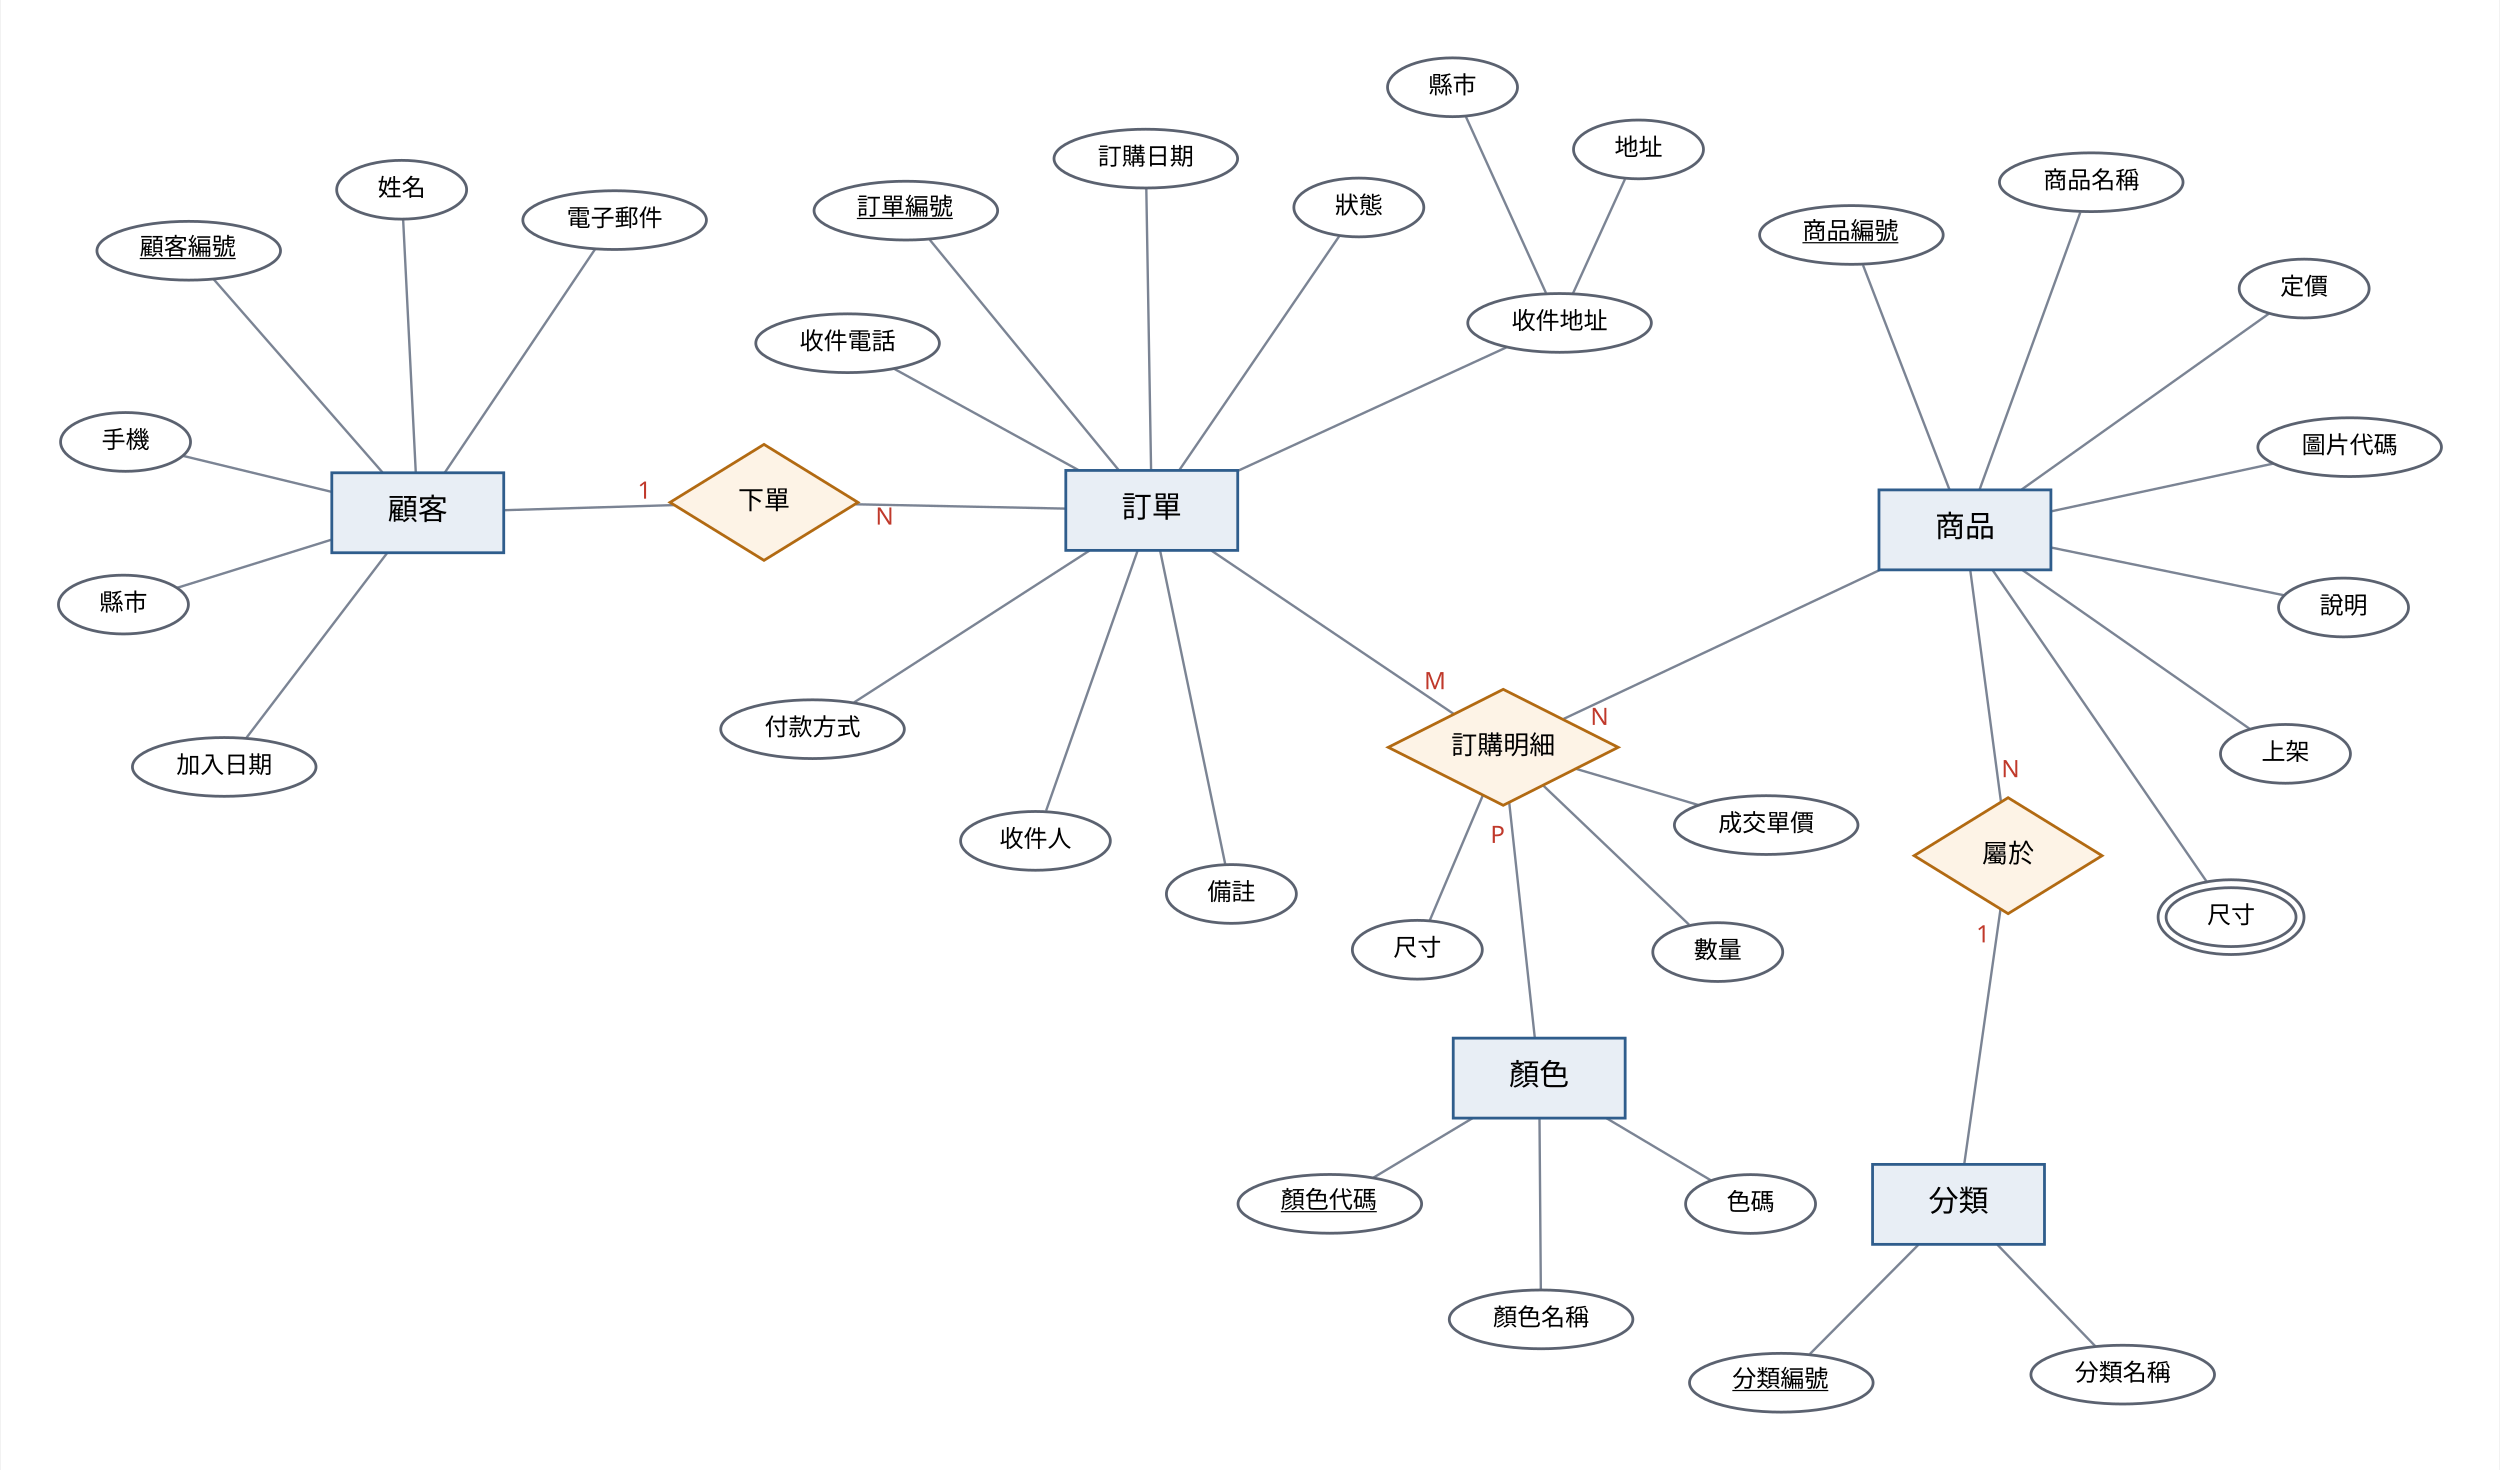
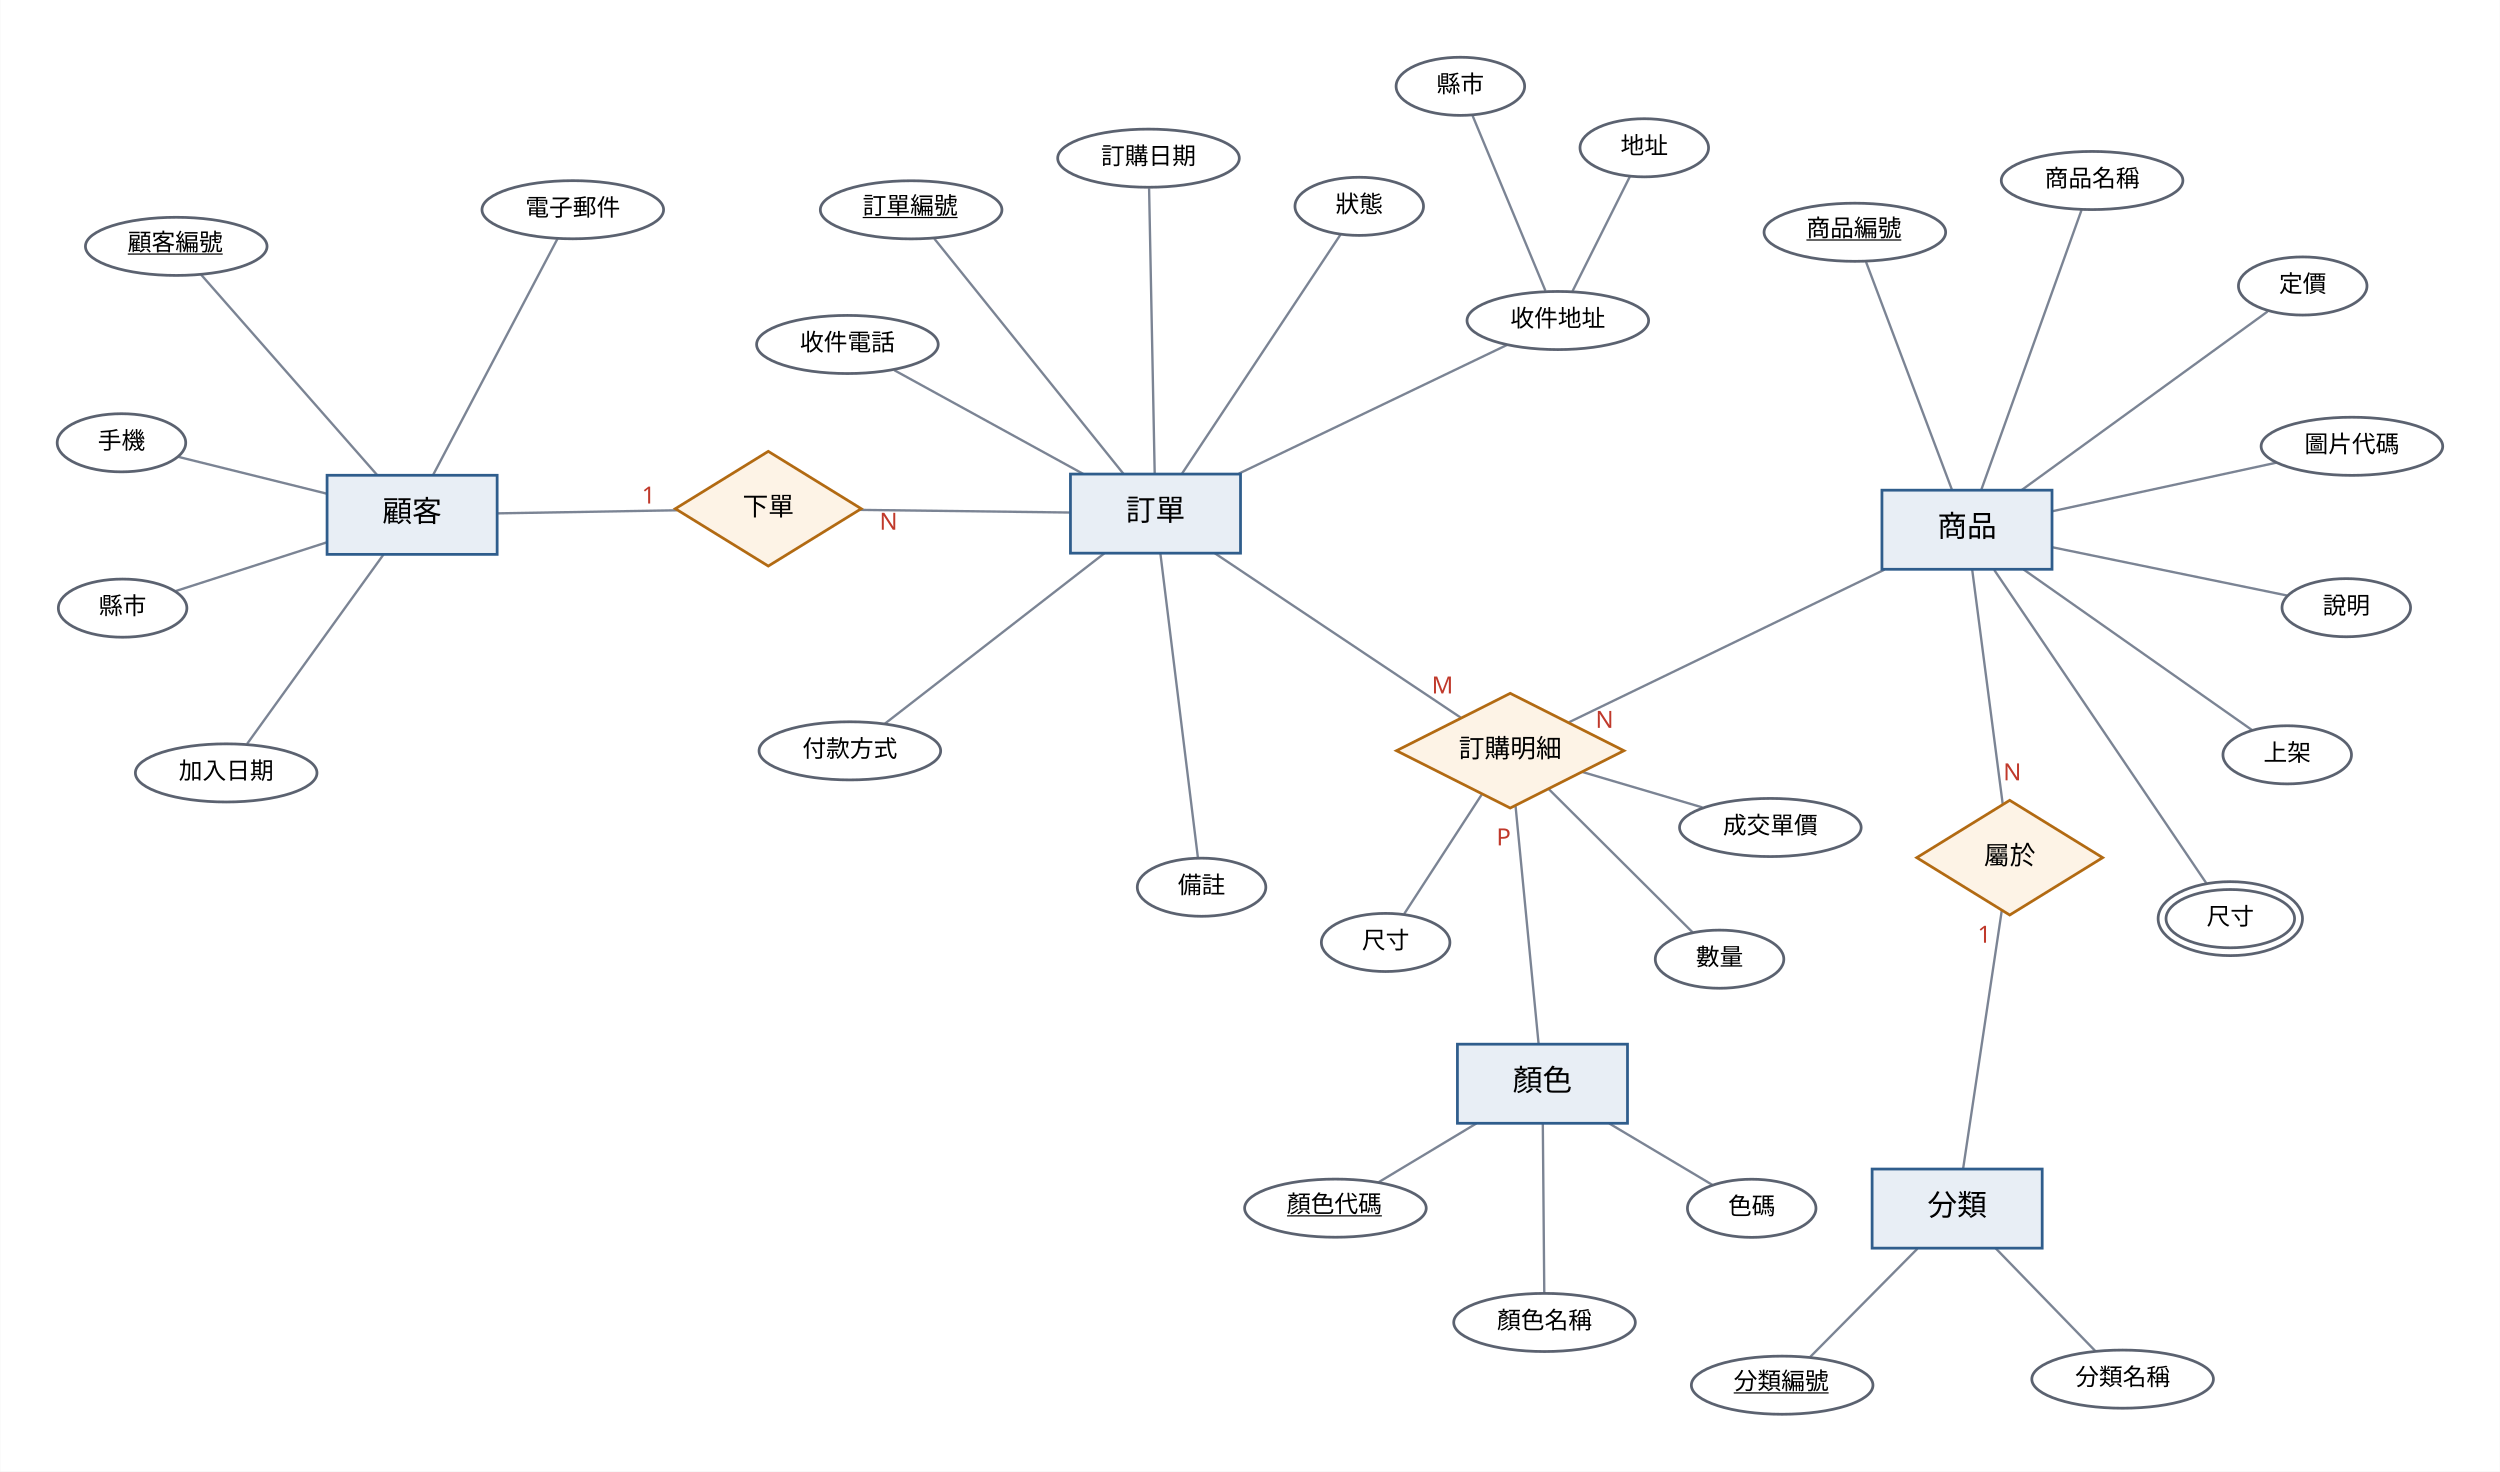
- <svg xmlns="http://www.w3.org/2000/svg" width="1250pt" height="735pt" viewBox="0.00 0.00 1249.64 735.31">
-   <g id="graph0" class="graph" transform="scale(1 1) rotate(0) translate(28.8 706.51)">
-     <polygon fill="white" stroke="transparent" points="-28.8,28.8 -28.8,-706.51 1220.84,-706.51 1220.84,28.8 -28.8,28.8" />
+ <svg xmlns="http://www.w3.org/2000/svg" width="1264pt" height="744pt" viewBox="0.00 0.00 1263.93 744.10">
+   <g id="graph0" class="graph" transform="scale(1 1) rotate(0) translate(28.8 715.3)">
+     <polygon fill="white" stroke="transparent" points="-28.8,28.8 -28.8,-715.3 1235.13,-715.3 1235.13,28.8 -28.8,28.8" />
    <g id="edge1" class="edge">
-       <path fill="none" stroke="#7b8494" stroke-width="1.2" d="M222.99,-451.31C248.83,-452.09 281.62,-453.07 307.8,-453.86" />
-       <text text-anchor="middle" x="293.1" y="-457.08" font-family="Microsoft JhengHei" font-size="12.00" fill="#c0392b">1</text>
+       <path fill="none" stroke="#7b8494" stroke-width="1.2" d="M222.61,-455.71C250.08,-456.18 285.64,-456.79 313.64,-457.27" />
+       <text text-anchor="middle" x="299.02" y="-460.68" font-family="Microsoft JhengHei" font-size="12.00" fill="#c0392b">1</text>
    </g>
    <g id="edge8" class="edge">
-       <path fill="none" stroke="#7b8494" stroke-width="1.2" d="M162.08,-470.21C138.73,-496.92 98.15,-543.35 77.7,-566.75" />
+       <path fill="none" stroke="#7b8494" stroke-width="1.2" d="M161.87,-475C137.51,-502.73 94.1,-552.14 72.75,-576.43" />
    </g>
    <g id="edge9" class="edge">
-       <path fill="none" stroke="#7b8494" stroke-width="1.2" d="M178.73,-470.15C177.09,-502.98 173.88,-567.28 172.42,-596.5" />
+       <path fill="none" stroke="#7b8494" stroke-width="1.2" d="M190.09,-475.14C206.69,-506.67 238.41,-566.88 253.01,-594.61" />
    </g>
    <g id="edge10" class="edge">
-       <path fill="none" stroke="#7b8494" stroke-width="1.2" d="M193.22,-470.07C213.34,-499.98 250.74,-555.59 268.44,-581.9" />
+       <path fill="none" stroke="#7b8494" stroke-width="1.2" d="M136.17,-465.7C111.95,-471.71 82.44,-479.02 61.11,-484.31" />
    </g>
    <g id="edge11" class="edge">
-       <path fill="none" stroke="#7b8494" stroke-width="1.2" d="M136.67,-460.46C112.75,-466.25 83.64,-473.31 62.46,-478.44" />
+       <path fill="none" stroke="#7b8494" stroke-width="1.2" d="M136.34,-441.07C111.54,-433.07 81.18,-423.28 59.81,-416.39" />
    </g>
    <g id="edge12" class="edge">
-       <path fill="none" stroke="#7b8494" stroke-width="1.2" d="M136.35,-436.49C111.42,-428.71 80.87,-419.19 59.39,-412.49" />
+       <path fill="none" stroke="#7b8494" stroke-width="1.2" d="M164.98,-434.86C145.93,-408.41 112.88,-362.53 96.01,-339.12" />
+     </g>
+     <g id="edge3" class="edge">
+       <path fill="none" stroke="#7b8494" stroke-width="1.2" d="M585.39,-435.52C620.3,-412.19 677.27,-374.11 709.83,-352.35" />
+       <text text-anchor="middle" x="700.49" y="-364.64" font-family="Microsoft JhengHei" font-size="12.00" fill="#c0392b">M</text>
    </g>
    <g id="edge13" class="edge">
-       <path fill="none" stroke="#7b8494" stroke-width="1.2" d="M164.39,-429.87C144.77,-404.1 111.27,-360.1 93.97,-337.39" />
-     </g>
-     <g id="edge3" class="edge">
-       <path fill="none" stroke="#7b8494" stroke-width="1.2" d="M576.7,-431.1C610.79,-408.11 665.98,-370.91 697.84,-349.44" />
-       <text text-anchor="middle" x="688.56" y="-361.76" font-family="Microsoft JhengHei" font-size="12.00" fill="#c0392b">M</text>
+       <path fill="none" stroke="#7b8494" stroke-width="1.2" d="M539.21,-475.66C513.96,-507.06 465.74,-567.01 443.53,-594.62" />
    </g>
    <g id="edge14" class="edge">
-       <path fill="none" stroke="#7b8494" stroke-width="1.2" d="M530.29,-471.42C505.11,-502.12 457.84,-559.74 435.78,-586.63" />
+       <path fill="none" stroke="#7b8494" stroke-width="1.2" d="M554.97,-475.85C554.26,-512.2 552.77,-587.72 552.14,-620.07" />
    </g>
    <g id="edge15" class="edge">
-       <path fill="none" stroke="#7b8494" stroke-width="1.2" d="M546.54,-471.39C545.93,-507.13 544.69,-580.77 544.15,-612.3" />
+       <path fill="none" stroke="#7b8494" stroke-width="1.2" d="M568.84,-475.89C590,-507.81 630.52,-568.92 648.91,-596.65" />
    </g>
    <g id="edge16" class="edge">
-       <path fill="none" stroke="#7b8494" stroke-width="1.2" d="M560.64,-471.32C581.88,-502.4 622.15,-561.31 640.68,-588.42" />
+       <path fill="none" stroke="#7b8494" stroke-width="1.2" d="M529.5,-435.5C498.05,-411.09 445.82,-370.54 418.58,-349.4" />
    </g>
    <g id="edge17" class="edge">
-       <path fill="none" stroke="#7b8494" stroke-width="1.2" d="M515.76,-431.13C481.51,-409.04 427.41,-374.15 397.97,-355.16" />
+       <path fill="none" stroke="#7b8494" stroke-width="1.2" d="M557.86,-435.36C562.56,-397.29 572.62,-315.74 576.79,-281.88" />
    </g>
    <g id="edge18" class="edge">
-       <path fill="none" stroke="#7b8494" stroke-width="1.2" d="M539.75,-430.93C527.92,-397.31 504.5,-330.76 494.01,-300.95" />
+       <path fill="none" stroke="#7b8494" stroke-width="1.2" d="M597.52,-475.81C638.38,-495.42 699.02,-524.52 733.12,-540.88" />
    </g>
    <g id="edge19" class="edge">
-       <path fill="none" stroke="#7b8494" stroke-width="1.2" d="M551.07,-431.03C559.1,-392.36 576.49,-308.57 583.6,-274.36" />
+       <path fill="none" stroke="#7b8494" stroke-width="1.2" d="M518.85,-475.63C489.35,-491.83 448.7,-514.14 423.3,-528.09" />
+     </g>
+     <g id="edge6" class="edge">
+       <path fill="none" stroke="#7b8494" stroke-width="1.2" d="M968.33,-427.43C972.2,-397.71 979.48,-341.83 983.81,-308.54" />
+       <text text-anchor="middle" x="988.64" y="-320.7" font-family="Microsoft JhengHei" font-size="12.00" fill="#c0392b">N</text>
+     </g>
+     <g id="edge22" class="edge">
+       <path fill="none" stroke="#7b8494" stroke-width="1.2" d="M958.08,-467.72C946.53,-498.35 924.9,-555.72 914.67,-582.87" />
+     </g>
+     <g id="edge23" class="edge">
+       <path fill="none" stroke="#7b8494" stroke-width="1.2" d="M972.98,-467.69C985.83,-503.56 1012.3,-577.46 1023.64,-609.1" />
+     </g>
+     <g id="edge24" class="edge">
+       <path fill="none" stroke="#7b8494" stroke-width="1.2" d="M993.38,-467.51C1028.52,-493.02 1088.15,-536.31 1117.74,-557.79" />
+     </g>
+     <g id="edge25" class="edge">
+       <path fill="none" stroke="#7b8494" stroke-width="1.2" d="M1008.92,-456.8C1042.75,-464.13 1089.36,-474.23 1121.91,-481.29" />
+     </g>
+     <g id="edge26" class="edge">
+       <path fill="none" stroke="#7b8494" stroke-width="1.2" d="M1008.77,-438.59C1044.99,-431.14 1095.85,-420.69 1127.73,-414.13" />
+     </g>
+     <g id="edge27" class="edge">
+       <path fill="none" stroke="#7b8494" stroke-width="1.2" d="M994.3,-427.35C1027.71,-403.86 1081.98,-365.71 1109.87,-346.11" />
+     </g>
+     <g id="edge28" class="edge">
+       <path fill="none" stroke="#7b8494" stroke-width="1.2" d="M979.47,-427.13C1005.58,-388.56 1061.96,-305.29 1086.75,-268.67" />
+     </g>
+     <g id="edge35" class="edge">
+       <path fill="none" stroke="#7b8494" stroke-width="1.2" d="M940.67,-83.89C924.15,-67.22 901.14,-44 886.48,-29.19" />
+     </g>
+     <g id="edge36" class="edge">
+       <path fill="none" stroke="#7b8494" stroke-width="1.2" d="M980.15,-84.15C995.6,-68.23 1016.84,-46.33 1030.6,-32.15" />
+     </g>
+     <g id="edge32" class="edge">
+       <path fill="none" stroke="#7b8494" stroke-width="1.2" d="M717.64,-147.21C701.48,-137.5 682.55,-126.12 668.25,-117.53" />
+     </g>
+     <g id="edge33" class="edge">
+       <path fill="none" stroke="#7b8494" stroke-width="1.2" d="M751.23,-147.08C751.44,-122.92 751.78,-83.05 751.97,-61.5" />
+     </g>
+     <g id="edge34" class="edge">
+       <path fill="none" stroke="#7b8494" stroke-width="1.2" d="M784.82,-147.19C802,-136.96 822.28,-124.88 836.94,-116.16" />
+     </g>
+     <g id="edge2" class="edge">
+       <path fill="none" stroke="#7b8494" stroke-width="1.2" d="M405.97,-457.47C438.2,-457.06 480.84,-456.52 512.31,-456.13" />
+       <text text-anchor="middle" x="420.39" y="-447.43" font-family="Microsoft JhengHei" font-size="12.00" fill="#c0392b">N</text>
+     </g>
+     <g id="edge4" class="edge">
+       <path fill="none" stroke="#7b8494" stroke-width="1.2" d="M764.46,-350.08C805.04,-369.71 877.97,-404.99 924,-427.25" />
+       <text text-anchor="middle" x="782.46" y="-347.24" font-family="Microsoft JhengHei" font-size="12.00" fill="#c0392b">N</text>
+     </g>
+     <g id="edge5" class="edge">
+       <path fill="none" stroke="#7b8494" stroke-width="1.2" d="M737.43,-307.89C740.71,-274.07 746.16,-217.79 749.07,-187.71" />
+       <text text-anchor="middle" x="731.43" y="-287.82" font-family="Microsoft JhengHei" font-size="12.00" fill="#c0392b">P</text>
+     </g>
+     <g id="edge29" class="edge">
+       <path fill="none" stroke="#7b8494" stroke-width="1.2" d="M754.16,-316.37C775.29,-295.32 808.52,-262.22 827.02,-243.8" />
+     </g>
+     <g id="edge30" class="edge">
+       <path fill="none" stroke="#7b8494" stroke-width="1.2" d="M771.03,-324.99C790.05,-319.37 813.2,-312.54 831.92,-307.01" />
+     </g>
+     <g id="edge31" class="edge">
+       <path fill="none" stroke="#7b8494" stroke-width="1.2" d="M720.45,-313.7C708.4,-295.15 691.5,-269.13 681.11,-253.13" />
+     </g>
+     <g id="edge7" class="edge">
+       <path fill="none" stroke="#7b8494" stroke-width="1.2" d="M983.34,-255.04C977.98,-219.27 968.57,-156.4 963.76,-124.28" />
+       <text text-anchor="middle" x="974.51" y="-238.6" font-family="Microsoft JhengHei" font-size="12.00" fill="#c0392b">1</text>
    </g>
    <g id="edge20" class="edge">
-       <path fill="none" stroke="#7b8494" stroke-width="1.2" d="M590.14,-471.09C630.73,-489.75 690.13,-517.06 724.2,-532.72" />
+       <path fill="none" stroke="#7b8494" stroke-width="1.2" d="M752.58,-568.22C743.1,-591 725.18,-634.06 715.73,-656.77" />
    </g>
    <g id="edge21" class="edge">
-       <path fill="none" stroke="#7b8494" stroke-width="1.2" d="M510.44,-471.23C481.78,-486.98 442.7,-508.46 418.1,-521.98" />
-     </g>
-     <g id="edge6" class="edge">
-       <path fill="none" stroke="#7b8494" stroke-width="1.2" d="M956.33,-421.15C960.2,-391.97 967.33,-338.12 971.64,-305.58" />
-       <text text-anchor="middle" x="976.44" y="-317.74" font-family="Microsoft JhengHei" font-size="12.00" fill="#c0392b">N</text>
-     </g>
-     <g id="edge24" class="edge">
-       <path fill="none" stroke="#7b8494" stroke-width="1.2" d="M945.87,-461.66C934.32,-491.65 912.91,-547.25 902.64,-573.93" />
-     </g>
-     <g id="edge25" class="edge">
-       <path fill="none" stroke="#7b8494" stroke-width="1.2" d="M961.02,-461.75C973.84,-497.05 999.98,-568.98 1011.34,-600.26" />
-     </g>
-     <g id="edge26" class="edge">
-       <path fill="none" stroke="#7b8494" stroke-width="1.2" d="M982.04,-461.67C1017.33,-486.77 1076.45,-528.83 1105.75,-549.68" />
-     </g>
-     <g id="edge27" class="edge">
-       <path fill="none" stroke="#7b8494" stroke-width="1.2" d="M996.83,-450.75C1030.08,-457.89 1075.6,-467.68 1107.61,-474.57" />
-     </g>
-     <g id="edge28" class="edge">
-       <path fill="none" stroke="#7b8494" stroke-width="1.2" d="M997.09,-432.55C1032.69,-425.26 1082.11,-415.13 1113.32,-408.73" />
-     </g>
-     <g id="edge29" class="edge">
-       <path fill="none" stroke="#7b8494" stroke-width="1.2" d="M982.31,-421.43C1015.27,-398.39 1068.39,-361.28 1096,-341.98" />
-     </g>
-     <g id="edge30" class="edge">
-       <path fill="none" stroke="#7b8494" stroke-width="1.2" d="M967.39,-421.46C993.43,-383.57 1049.57,-301.87 1074.45,-265.66" />
-     </g>
-     <g id="edge37" class="edge">
-       <path fill="none" stroke="#7b8494" stroke-width="1.2" d="M930.32,-83.83C913.77,-67.17 890.72,-43.97 876.03,-29.18" />
-     </g>
-     <g id="edge38" class="edge">
-       <path fill="none" stroke="#7b8494" stroke-width="1.2" d="M969.89,-83.89C984.98,-68.24 1005.5,-46.96 1018.88,-33.08" />
-     </g>
-     <g id="edge34" class="edge">
-       <path fill="none" stroke="#7b8494" stroke-width="1.2" d="M707.25,-147.15C691.09,-137.44 672.14,-126.06 657.84,-117.48" />
-     </g>
-     <g id="edge35" class="edge">
-       <path fill="none" stroke="#7b8494" stroke-width="1.2" d="M740.83,-147.02C741.02,-122.86 741.33,-83 741.5,-61.46" />
-     </g>
-     <g id="edge36" class="edge">
-       <path fill="none" stroke="#7b8494" stroke-width="1.2" d="M774.42,-147.12C791.58,-136.9 811.86,-124.83 826.51,-116.11" />
-     </g>
-     <g id="edge2" class="edge">
-       <path fill="none" stroke="#7b8494" stroke-width="1.2" d="M398.88,-454.26C430.59,-453.6 472.46,-452.74 503.57,-452.1" />
-       <text text-anchor="middle" x="413.24" y="-444.1" font-family="Microsoft JhengHei" font-size="12.00" fill="#c0392b">N</text>
-     </g>
-     <g id="edge4" class="edge">
-       <path fill="none" stroke="#7b8494" stroke-width="1.2" d="M752.88,-346.91C793.23,-365.91 864.97,-399.7 910.87,-421.31" />
-       <text text-anchor="middle" x="770.88" y="-343.88" font-family="Microsoft JhengHei" font-size="12.00" fill="#c0392b">N</text>
-     </g>
-     <g id="edge5" class="edge">
-       <path fill="none" stroke="#7b8494" stroke-width="1.2" d="M725.69,-304.99C729.3,-271.87 735.24,-217.21 738.45,-187.68" />
-       <text text-anchor="middle" x="719.9" y="-284.85" font-family="Microsoft JhengHei" font-size="12.00" fill="#c0392b">P</text>
-     </g>
-     <g id="edge31" class="edge">
-       <path fill="none" stroke="#7b8494" stroke-width="1.2" d="M742.62,-313.66C763.83,-293.42 796.88,-261.88 815.67,-243.95" />
-     </g>
-     <g id="edge32" class="edge">
-       <path fill="none" stroke="#7b8494" stroke-width="1.2" d="M758.97,-321.96C778.14,-316.29 801.51,-309.38 820.3,-303.83" />
-     </g>
-     <g id="edge33" class="edge">
-       <path fill="none" stroke="#7b8494" stroke-width="1.2" d="M712.5,-308.69C704.26,-289.28 692.93,-262.56 685.97,-246.17" />
-     </g>
-     <g id="edge7" class="edge">
-       <path fill="none" stroke="#7b8494" stroke-width="1.2" d="M971.41,-251.62C966.41,-216.45 957.76,-155.62 953.29,-124.18" />
-       <text text-anchor="middle" x="962.67" y="-235.11" font-family="Microsoft JhengHei" font-size="12.00" fill="#c0392b">1</text>
-     </g>
-     <g id="edge22" class="edge">
-       <path fill="none" stroke="#7b8494" stroke-width="1.2" d="M744.09,-559.91C733.79,-582.59 714.32,-625.45 704.05,-648.05" />
-     </g>
-     <g id="edge23" class="edge">
-       <path fill="none" stroke="#7b8494" stroke-width="1.2" d="M757.57,-559.71C764.83,-575.67 776.35,-600.99 783.62,-616.98" />
+       <path fill="none" stroke="#7b8494" stroke-width="1.2" d="M766.24,-568.03C774.33,-584.19 787.19,-609.89 795.23,-625.97" />
    </g>
    <g id="node1" class="node">
-       <polygon fill="#e8eef5" stroke="#2f5d8c" stroke-width="1.4" points="222.73,-470.02 136.73,-470.02 136.73,-430.02 222.73,-430.02 222.73,-470.02" />
-       <text text-anchor="middle" x="179.73" y="-446.52" font-family="Microsoft JhengHei" font-size="15.00">顧客</text>
+       <polygon fill="#e8eef5" stroke="#2f5d8c" stroke-width="1.4" points="222.47,-474.97 136.47,-474.97 136.47,-434.97 222.47,-434.97 222.47,-474.97" />
+       <text text-anchor="middle" x="179.47" y="-451.47" font-family="Microsoft JhengHei" font-size="15.00">顧客</text>
    </g>
    <g id="node2" class="node">
-       <polygon fill="#e8eef5" stroke="#2f5d8c" stroke-width="1.4" points="589.88,-471.2 503.88,-471.2 503.88,-431.2 589.88,-431.2 589.88,-471.2" />
-       <text text-anchor="middle" x="546.88" y="-447.7" font-family="Microsoft JhengHei" font-size="15.00">訂單</text>
+       <polygon fill="#e8eef5" stroke="#2f5d8c" stroke-width="1.4" points="598.37,-475.58 512.37,-475.58 512.37,-435.58 598.37,-435.58 598.37,-475.58" />
+       <text text-anchor="middle" x="555.37" y="-452.08" font-family="Microsoft JhengHei" font-size="15.00">訂單</text>
    </g>
    <g id="node3" class="node">
-       <polygon fill="#e8eef5" stroke="#2f5d8c" stroke-width="1.4" points="996.64,-461.46 910.64,-461.46 910.64,-421.46 996.64,-421.46 996.64,-461.46" />
-       <text text-anchor="middle" x="953.64" y="-437.96" font-family="Microsoft JhengHei" font-size="15.00">商品</text>
+       <polygon fill="#e8eef5" stroke="#2f5d8c" stroke-width="1.4" points="1008.72,-467.43 922.72,-467.43 922.72,-427.43 1008.72,-427.43 1008.72,-467.43" />
+       <text text-anchor="middle" x="965.72" y="-443.93" font-family="Microsoft JhengHei" font-size="15.00">商品</text>
    </g>
    <g id="node4" class="node">
-       <polygon fill="#e8eef5" stroke="#2f5d8c" stroke-width="1.4" points="993.43,-124.07 907.43,-124.07 907.43,-84.07 993.43,-84.07 993.43,-124.07" />
-       <text text-anchor="middle" x="950.43" y="-100.57" font-family="Microsoft JhengHei" font-size="15.00">分類</text>
+       <polygon fill="#e8eef5" stroke="#2f5d8c" stroke-width="1.4" points="1003.75,-124.15 917.75,-124.15 917.75,-84.15 1003.75,-84.15 1003.75,-124.15" />
+       <text text-anchor="middle" x="960.75" y="-100.65" font-family="Microsoft JhengHei" font-size="15.00">分類</text>
    </g>
    <g id="node5" class="node">
-       <polygon fill="#e8eef5" stroke="#2f5d8c" stroke-width="1.4" points="783.68,-187.22 697.68,-187.22 697.68,-147.22 783.68,-147.22 783.68,-187.22" />
-       <text text-anchor="middle" x="740.68" y="-163.72" font-family="Microsoft JhengHei" font-size="15.00">顏色</text>
+       <polygon fill="#e8eef5" stroke="#2f5d8c" stroke-width="1.4" points="794.05,-187.29 708.05,-187.29 708.05,-147.29 794.05,-147.29 794.05,-187.29" />
+       <text text-anchor="middle" x="751.05" y="-163.79" font-family="Microsoft JhengHei" font-size="15.00">顏色</text>
    </g>
    <g id="node6" class="node">
-       <polygon fill="#fdf3e6" stroke="#b26a12" stroke-width="1.4" points="352.91,-484.21 305.91,-455.21 352.91,-426.21 399.91,-455.21 352.91,-484.21" />
-       <text text-anchor="middle" x="352.91" y="-451.81" font-family="Microsoft JhengHei" font-size="13.00">下單</text>
+       <polygon fill="#fdf3e6" stroke="#b26a12" stroke-width="1.4" points="359.57,-487.06 312.57,-458.06 359.57,-429.06 406.57,-458.06 359.57,-487.06" />
+       <text text-anchor="middle" x="359.57" y="-454.66" font-family="Microsoft JhengHei" font-size="13.00">下單</text>
    </g>
    <g id="node7" class="node">
-       <polygon fill="#fdf3e6" stroke="#b26a12" stroke-width="1.4" points="722.68,-361.69 665.18,-332.69 722.68,-303.69 780.18,-332.69 722.68,-361.69" />
-       <text text-anchor="middle" x="722.68" y="-329.29" font-family="Microsoft JhengHei" font-size="13.00">訂購明細</text>
+       <polygon fill="#fdf3e6" stroke="#b26a12" stroke-width="1.4" points="734.74,-364.7 677.24,-335.7 734.74,-306.7 792.24,-335.7 734.74,-364.7" />
+       <text text-anchor="middle" x="734.74" y="-332.3" font-family="Microsoft JhengHei" font-size="13.00">訂購明細</text>
    </g>
    <g id="node8" class="node">
-       <polygon fill="#fdf3e6" stroke="#b26a12" stroke-width="1.4" points="975.23,-307.49 928.23,-278.49 975.23,-249.49 1022.23,-278.49 975.23,-307.49" />
-       <text text-anchor="middle" x="975.23" y="-275.09" font-family="Microsoft JhengHei" font-size="13.00">屬於</text>
+       <polygon fill="#fdf3e6" stroke="#b26a12" stroke-width="1.4" points="987.32,-310.61 940.32,-281.61 987.32,-252.61 1034.32,-281.61 987.32,-310.61" />
+       <text text-anchor="middle" x="987.32" y="-278.21" font-family="Microsoft JhengHei" font-size="13.00">屬於</text>
    </g>
    <g id="node9" class="node">
-       <ellipse fill="none" stroke="#5b6270" stroke-width="1.4" cx="65.16" cy="-581.09" rx="45.92" ry="14.7" />
-       <text text-anchor="start" x="40.66" y="-578.99" font-family="Microsoft JhengHei" text-decoration="underline" font-size="12.00">顧客編號</text>
+       <ellipse fill="none" stroke="#5b6270" stroke-width="1.4" cx="60.2" cy="-590.72" rx="45.92" ry="14.7" />
+       <text text-anchor="start" x="35.7" y="-588.62" font-family="Microsoft JhengHei" text-decoration="underline" font-size="12.00">顧客編號</text>
    </g>
    <g id="node10" class="node">
-       <ellipse fill="none" stroke="#5b6270" stroke-width="1.4" cx="171.67" cy="-611.6" rx="32.5" ry="14.7" />
-       <text text-anchor="middle" x="171.67" y="-608.5" font-family="Microsoft JhengHei" font-size="12.00">姓名</text>
+       <ellipse fill="none" stroke="#5b6270" stroke-width="1.4" cx="260.72" cy="-609.25" rx="45.92" ry="14.7" />
+       <text text-anchor="middle" x="260.72" y="-606.15" font-family="Microsoft JhengHei" font-size="12.00">電子郵件</text>
    </g>
    <g id="node11" class="node">
-       <ellipse fill="none" stroke="#5b6270" stroke-width="1.4" cx="278.2" cy="-596.41" rx="45.92" ry="14.7" />
-       <text text-anchor="middle" x="278.2" y="-593.31" font-family="Microsoft JhengHei" font-size="12.00">電子郵件</text>
+       <ellipse fill="none" stroke="#5b6270" stroke-width="1.4" cx="32.5" cy="-491.4" rx="32.5" ry="14.7" />
+       <text text-anchor="middle" x="32.5" y="-488.3" font-family="Microsoft JhengHei" font-size="12.00">手機</text>
    </g>
    <g id="node12" class="node">
-       <ellipse fill="none" stroke="#5b6270" stroke-width="1.4" cx="33.56" cy="-485.45" rx="32.5" ry="14.7" />
-       <text text-anchor="middle" x="33.56" y="-482.35" font-family="Microsoft JhengHei" font-size="12.00">手機</text>
+       <ellipse fill="none" stroke="#5b6270" stroke-width="1.4" cx="33.08" cy="-407.78" rx="32.5" ry="14.7" />
+       <text text-anchor="middle" x="33.08" y="-404.68" font-family="Microsoft JhengHei" font-size="12.00">縣市</text>
    </g>
    <g id="node13" class="node">
-       <ellipse fill="none" stroke="#5b6270" stroke-width="1.4" cx="32.5" cy="-404.1" rx="32.5" ry="14.7" />
-       <text text-anchor="middle" x="32.5" y="-401" font-family="Microsoft JhengHei" font-size="12.00">縣市</text>
+       <ellipse fill="none" stroke="#5b6270" stroke-width="1.4" cx="85.45" cy="-324.46" rx="45.92" ry="14.7" />
+       <text text-anchor="middle" x="85.45" y="-321.36" font-family="Microsoft JhengHei" font-size="12.00">加入日期</text>
    </g>
    <g id="node14" class="node">
-       <ellipse fill="none" stroke="#5b6270" stroke-width="1.4" cx="82.92" cy="-322.88" rx="45.92" ry="14.7" />
-       <text text-anchor="middle" x="82.92" y="-319.78" font-family="Microsoft JhengHei" font-size="12.00">加入日期</text>
+       <ellipse fill="none" stroke="#5b6270" stroke-width="1.4" cx="431.81" cy="-609.2" rx="45.92" ry="14.7" />
+       <text text-anchor="start" x="407.31" y="-607.1" font-family="Microsoft JhengHei" text-decoration="underline" font-size="12.00">訂單編號</text>
    </g>
    <g id="node15" class="node">
-       <ellipse fill="none" stroke="#5b6270" stroke-width="1.4" cx="423.87" cy="-601.15" rx="45.92" ry="14.7" />
-       <text text-anchor="start" x="399.37" y="-599.05" font-family="Microsoft JhengHei" text-decoration="underline" font-size="12.00">訂單編號</text>
+       <ellipse fill="none" stroke="#5b6270" stroke-width="1.4" cx="551.84" cy="-635.31" rx="45.92" ry="14.7" />
+       <text text-anchor="middle" x="551.84" y="-632.21" font-family="Microsoft JhengHei" font-size="12.00">訂購日期</text>
    </g>
    <g id="node16" class="node">
-       <ellipse fill="none" stroke="#5b6270" stroke-width="1.4" cx="543.9" cy="-627.17" rx="45.92" ry="14.7" />
-       <text text-anchor="middle" x="543.9" y="-624.07" font-family="Microsoft JhengHei" font-size="12.00">訂購日期</text>
+       <ellipse fill="none" stroke="#5b6270" stroke-width="1.4" cx="658.4" cy="-610.96" rx="32.5" ry="14.7" />
+       <text text-anchor="middle" x="658.4" y="-607.86" font-family="Microsoft JhengHei" font-size="12.00">狀態</text>
    </g>
    <g id="node17" class="node">
-       <ellipse fill="none" stroke="#5b6270" stroke-width="1.4" cx="650.46" cy="-602.73" rx="32.5" ry="14.7" />
-       <text text-anchor="middle" x="650.46" y="-599.63" font-family="Microsoft JhengHei" font-size="12.00">狀態</text>
+       <ellipse fill="none" stroke="#5b6270" stroke-width="1.4" cx="400.83" cy="-335.62" rx="45.92" ry="14.7" />
+       <text text-anchor="middle" x="400.83" y="-332.52" font-family="Microsoft JhengHei" font-size="12.00">付款方式</text>
    </g>
    <g id="node18" class="node">
-       <ellipse fill="none" stroke="#5b6270" stroke-width="1.4" cx="377.2" cy="-341.76" rx="45.92" ry="14.7" />
-       <text text-anchor="middle" x="377.2" y="-338.66" font-family="Microsoft JhengHei" font-size="12.00">付款方式</text>
+       <ellipse fill="none" stroke="#5b6270" stroke-width="1.4" cx="578.67" cy="-266.66" rx="32.5" ry="14.7" />
+       <text text-anchor="middle" x="578.67" y="-263.56" font-family="Microsoft JhengHei" font-size="12.00">備註</text>
    </g>
    <g id="node19" class="node">
-       <ellipse fill="none" stroke="#5b6270" stroke-width="1.4" cx="488.71" cy="-285.9" rx="37.45" ry="14.7" />
-       <text text-anchor="middle" x="488.71" y="-282.8" font-family="Microsoft JhengHei" font-size="12.00">收件人</text>
+       <ellipse fill="none" stroke="#5b6270" stroke-width="1.4" cx="758.82" cy="-553.22" rx="45.92" ry="14.7" />
+       <text text-anchor="middle" x="758.82" y="-550.12" font-family="Microsoft JhengHei" font-size="12.00">收件地址</text>
    </g>
    <g id="node20" class="node">
-       <ellipse fill="none" stroke="#5b6270" stroke-width="1.4" cx="586.71" cy="-259.34" rx="32.5" ry="14.7" />
-       <text text-anchor="middle" x="586.71" y="-256.24" font-family="Microsoft JhengHei" font-size="12.00">備註</text>
+       <ellipse fill="none" stroke="#5b6270" stroke-width="1.4" cx="709.54" cy="-671.65" rx="32.5" ry="14.7" />
+       <text text-anchor="middle" x="709.54" y="-668.55" font-family="Microsoft JhengHei" font-size="12.00">縣市</text>
    </g>
    <g id="node21" class="node">
-       <ellipse fill="none" stroke="#5b6270" stroke-width="1.4" cx="750.87" cy="-544.98" rx="45.92" ry="14.7" />
-       <text text-anchor="middle" x="750.87" y="-541.88" font-family="Microsoft JhengHei" font-size="12.00">收件地址</text>
+       <ellipse fill="none" stroke="#5b6270" stroke-width="1.4" cx="802.54" cy="-640.57" rx="32.5" ry="14.7" />
+       <text text-anchor="middle" x="802.54" y="-637.47" font-family="Microsoft JhengHei" font-size="12.00">地址</text>
    </g>
    <g id="node22" class="node">
-       <ellipse fill="none" stroke="#5b6270" stroke-width="1.4" cx="697.32" cy="-662.86" rx="32.5" ry="14.7" />
-       <text text-anchor="middle" x="697.32" y="-659.76" font-family="Microsoft JhengHei" font-size="12.00">縣市</text>
+       <ellipse fill="none" stroke="#5b6270" stroke-width="1.4" cx="399.59" cy="-541.11" rx="45.92" ry="14.7" />
+       <text text-anchor="middle" x="399.59" y="-538.01" font-family="Microsoft JhengHei" font-size="12.00">收件電話</text>
    </g>
    <g id="node23" class="node">
-       <ellipse fill="none" stroke="#5b6270" stroke-width="1.4" cx="790.35" cy="-631.77" rx="32.5" ry="14.7" />
-       <text text-anchor="middle" x="790.35" y="-628.67" font-family="Microsoft JhengHei" font-size="12.00">地址</text>
+       <ellipse fill="none" stroke="#5b6270" stroke-width="1.4" cx="909.02" cy="-597.85" rx="45.92" ry="14.7" />
+       <text text-anchor="start" x="884.52" y="-595.75" font-family="Microsoft JhengHei" text-decoration="underline" font-size="12.00">商品編號</text>
    </g>
    <g id="node24" class="node">
-       <ellipse fill="none" stroke="#5b6270" stroke-width="1.4" cx="394.73" cy="-534.83" rx="45.92" ry="14.7" />
-       <text text-anchor="middle" x="394.73" y="-531.73" font-family="Microsoft JhengHei" font-size="12.00">收件電話</text>
+       <ellipse fill="none" stroke="#5b6270" stroke-width="1.4" cx="1028.98" cy="-624.02" rx="45.92" ry="14.7" />
+       <text text-anchor="middle" x="1028.98" y="-620.92" font-family="Microsoft JhengHei" font-size="12.00">商品名稱</text>
    </g>
    <g id="node25" class="node">
-       <ellipse fill="none" stroke="#5b6270" stroke-width="1.4" cx="896.85" cy="-588.98" rx="45.92" ry="14.7" />
-       <text text-anchor="start" x="872.35" y="-586.88" font-family="Microsoft JhengHei" text-decoration="underline" font-size="12.00">商品編號</text>
+       <ellipse fill="none" stroke="#5b6270" stroke-width="1.4" cx="1135.49" cy="-570.68" rx="32.5" ry="14.7" />
+       <text text-anchor="middle" x="1135.49" y="-567.58" font-family="Microsoft JhengHei" font-size="12.00">定價</text>
    </g>
    <g id="node26" class="node">
-       <ellipse fill="none" stroke="#5b6270" stroke-width="1.4" cx="1016.82" cy="-615.36" rx="45.92" ry="14.7" />
-       <text text-anchor="middle" x="1016.82" y="-612.26" font-family="Microsoft JhengHei" font-size="12.00">商品名稱</text>
+       <ellipse fill="none" stroke="#5b6270" stroke-width="1.4" cx="1160.37" cy="-489.62" rx="45.92" ry="14.7" />
+       <text text-anchor="middle" x="1160.37" y="-486.52" font-family="Microsoft JhengHei" font-size="12.00">圖片代碼</text>
    </g>
    <g id="node27" class="node">
-       <ellipse fill="none" stroke="#5b6270" stroke-width="1.4" cx="1123.32" cy="-562.18" rx="32.5" ry="14.7" />
-       <text text-anchor="middle" x="1123.32" y="-559.08" font-family="Microsoft JhengHei" font-size="12.00">定價</text>
+       <ellipse fill="none" stroke="#5b6270" stroke-width="1.4" cx="1157.52" cy="-408.01" rx="32.5" ry="14.7" />
+       <text text-anchor="middle" x="1157.52" y="-404.91" font-family="Microsoft JhengHei" font-size="12.00">說明</text>
    </g>
    <g id="node28" class="node">
-       <ellipse fill="none" stroke="#5b6270" stroke-width="1.4" cx="1146.08" cy="-482.84" rx="45.92" ry="14.7" />
-       <text text-anchor="middle" x="1146.08" y="-479.74" font-family="Microsoft JhengHei" font-size="12.00">圖片代碼</text>
+       <ellipse fill="none" stroke="#5b6270" stroke-width="1.4" cx="1127.65" cy="-333.61" rx="32.5" ry="14.7" />
+       <text text-anchor="middle" x="1127.65" y="-330.51" font-family="Microsoft JhengHei" font-size="12.00">上架</text>
    </g>
    <g id="node29" class="node">
-       <ellipse fill="none" stroke="#5b6270" stroke-width="1.4" cx="1143.01" cy="-402.64" rx="32.5" ry="14.7" />
-       <text text-anchor="middle" x="1143.01" y="-399.54" font-family="Microsoft JhengHei" font-size="12.00">說明</text>
+       <ellipse fill="none" stroke="#5b6270" stroke-width="1.4" cx="1098.87" cy="-250.77" rx="32.5" ry="14.73" />
+       <ellipse fill="none" stroke="#5b6270" stroke-width="1.4" cx="1098.87" cy="-250.77" rx="36.5" ry="18.7" />
+       <text text-anchor="middle" x="1098.87" y="-247.67" font-family="Microsoft JhengHei" font-size="12.00">尺寸</text>
    </g>
    <g id="node30" class="node">
-       <ellipse fill="none" stroke="#5b6270" stroke-width="1.4" cx="1113.97" cy="-329.42" rx="32.5" ry="14.7" />
-       <text text-anchor="middle" x="1113.97" y="-326.32" font-family="Microsoft JhengHei" font-size="12.00">上架</text>
+       <ellipse fill="none" stroke="#5b6270" stroke-width="1.4" cx="840.6" cy="-230.27" rx="32.5" ry="14.7" />
+       <text text-anchor="middle" x="840.6" y="-227.17" font-family="Microsoft JhengHei" font-size="12.00">數量</text>
    </g>
    <g id="node31" class="node">
-       <ellipse fill="none" stroke="#5b6270" stroke-width="1.4" cx="1086.76" cy="-247.75" rx="32.5" ry="14.73" />
-       <ellipse fill="none" stroke="#5b6270" stroke-width="1.4" cx="1086.76" cy="-247.75" rx="36.5" ry="18.7" />
-       <text text-anchor="middle" x="1086.76" y="-244.65" font-family="Microsoft JhengHei" font-size="12.00">尺寸</text>
+       <ellipse fill="none" stroke="#5b6270" stroke-width="1.4" cx="866.29" cy="-296.86" rx="45.92" ry="14.7" />
+       <text text-anchor="middle" x="866.29" y="-293.76" font-family="Microsoft JhengHei" font-size="12.00">成交單價</text>
    </g>
    <g id="node32" class="node">
-       <ellipse fill="none" stroke="#5b6270" stroke-width="1.4" cx="830" cy="-230.27" rx="32.5" ry="14.7" />
-       <text text-anchor="middle" x="830" y="-227.17" font-family="Microsoft JhengHei" font-size="12.00">數量</text>
+       <ellipse fill="none" stroke="#5b6270" stroke-width="1.4" cx="671.75" cy="-238.73" rx="32.5" ry="14.7" />
+       <text text-anchor="middle" x="671.75" y="-235.63" font-family="Microsoft JhengHei" font-size="12.00">尺寸</text>
    </g>
    <g id="node33" class="node">
-       <ellipse fill="none" stroke="#5b6270" stroke-width="1.4" cx="854.22" cy="-293.8" rx="45.92" ry="14.7" />
-       <text text-anchor="middle" x="854.22" y="-290.7" font-family="Microsoft JhengHei" font-size="12.00">成交單價</text>
+       <ellipse fill="none" stroke="#5b6270" stroke-width="1.4" cx="646.36" cy="-104.37" rx="45.92" ry="14.7" />
+       <text text-anchor="start" x="621.86" y="-102.27" font-family="Microsoft JhengHei" text-decoration="underline" font-size="12.00">顏色代碼</text>
    </g>
    <g id="node34" class="node">
-       <ellipse fill="none" stroke="#5b6270" stroke-width="1.4" cx="679.72" cy="-231.44" rx="32.5" ry="14.7" />
-       <text text-anchor="middle" x="679.72" y="-228.34" font-family="Microsoft JhengHei" font-size="12.00">尺寸</text>
+       <ellipse fill="none" stroke="#5b6270" stroke-width="1.4" cx="752.1" cy="-46.57" rx="45.92" ry="14.7" />
+       <text text-anchor="middle" x="752.1" y="-43.47" font-family="Microsoft JhengHei" font-size="12.00">顏色名稱</text>
    </g>
    <g id="node35" class="node">
-       <ellipse fill="none" stroke="#5b6270" stroke-width="1.4" cx="635.95" cy="-104.33" rx="45.92" ry="14.7" />
-       <text text-anchor="start" x="611.45" y="-102.23" font-family="Microsoft JhengHei" text-decoration="underline" font-size="12.00">顏色代碼</text>
+       <ellipse fill="none" stroke="#5b6270" stroke-width="1.4" cx="856.86" cy="-104.3" rx="32.5" ry="14.7" />
+       <text text-anchor="middle" x="856.86" y="-101.2" font-family="Microsoft JhengHei" font-size="12.00">色碼</text>
    </g>
    <g id="node36" class="node">
-       <ellipse fill="none" stroke="#5b6270" stroke-width="1.4" cx="741.62" cy="-46.54" rx="45.92" ry="14.7" />
-       <text text-anchor="middle" x="741.62" y="-43.44" font-family="Microsoft JhengHei" font-size="12.00">顏色名稱</text>
+       <ellipse fill="none" stroke="#5b6270" stroke-width="1.4" cx="872.26" cy="-14.85" rx="45.92" ry="14.7" />
+       <text text-anchor="start" x="847.76" y="-12.75" font-family="Microsoft JhengHei" text-decoration="underline" font-size="12.00">分類編號</text>
    </g>
    <g id="node37" class="node">
-       <ellipse fill="none" stroke="#5b6270" stroke-width="1.4" cx="846.41" cy="-104.26" rx="32.5" ry="14.7" />
-       <text text-anchor="middle" x="846.41" y="-101.16" font-family="Microsoft JhengHei" font-size="12.00">色碼</text>
-     </g>
-     <g id="node38" class="node">
-       <ellipse fill="none" stroke="#5b6270" stroke-width="1.4" cx="861.79" cy="-14.85" rx="45.92" ry="14.7" />
-       <text text-anchor="start" x="837.29" y="-12.75" font-family="Microsoft JhengHei" text-decoration="underline" font-size="12.00">分類編號</text>
-     </g>
-     <g id="node39" class="node">
-       <ellipse fill="none" stroke="#5b6270" stroke-width="1.4" cx="1032.56" cy="-18.9" rx="45.92" ry="14.7" />
-       <text text-anchor="middle" x="1032.56" y="-15.8" font-family="Microsoft JhengHei" font-size="12.00">分類名稱</text>
+       <ellipse fill="none" stroke="#5b6270" stroke-width="1.4" cx="1044.42" cy="-17.91" rx="45.92" ry="14.7" />
+       <text text-anchor="middle" x="1044.42" y="-14.81" font-family="Microsoft JhengHei" font-size="12.00">分類名稱</text>
    </g>
  </g>
</svg>
